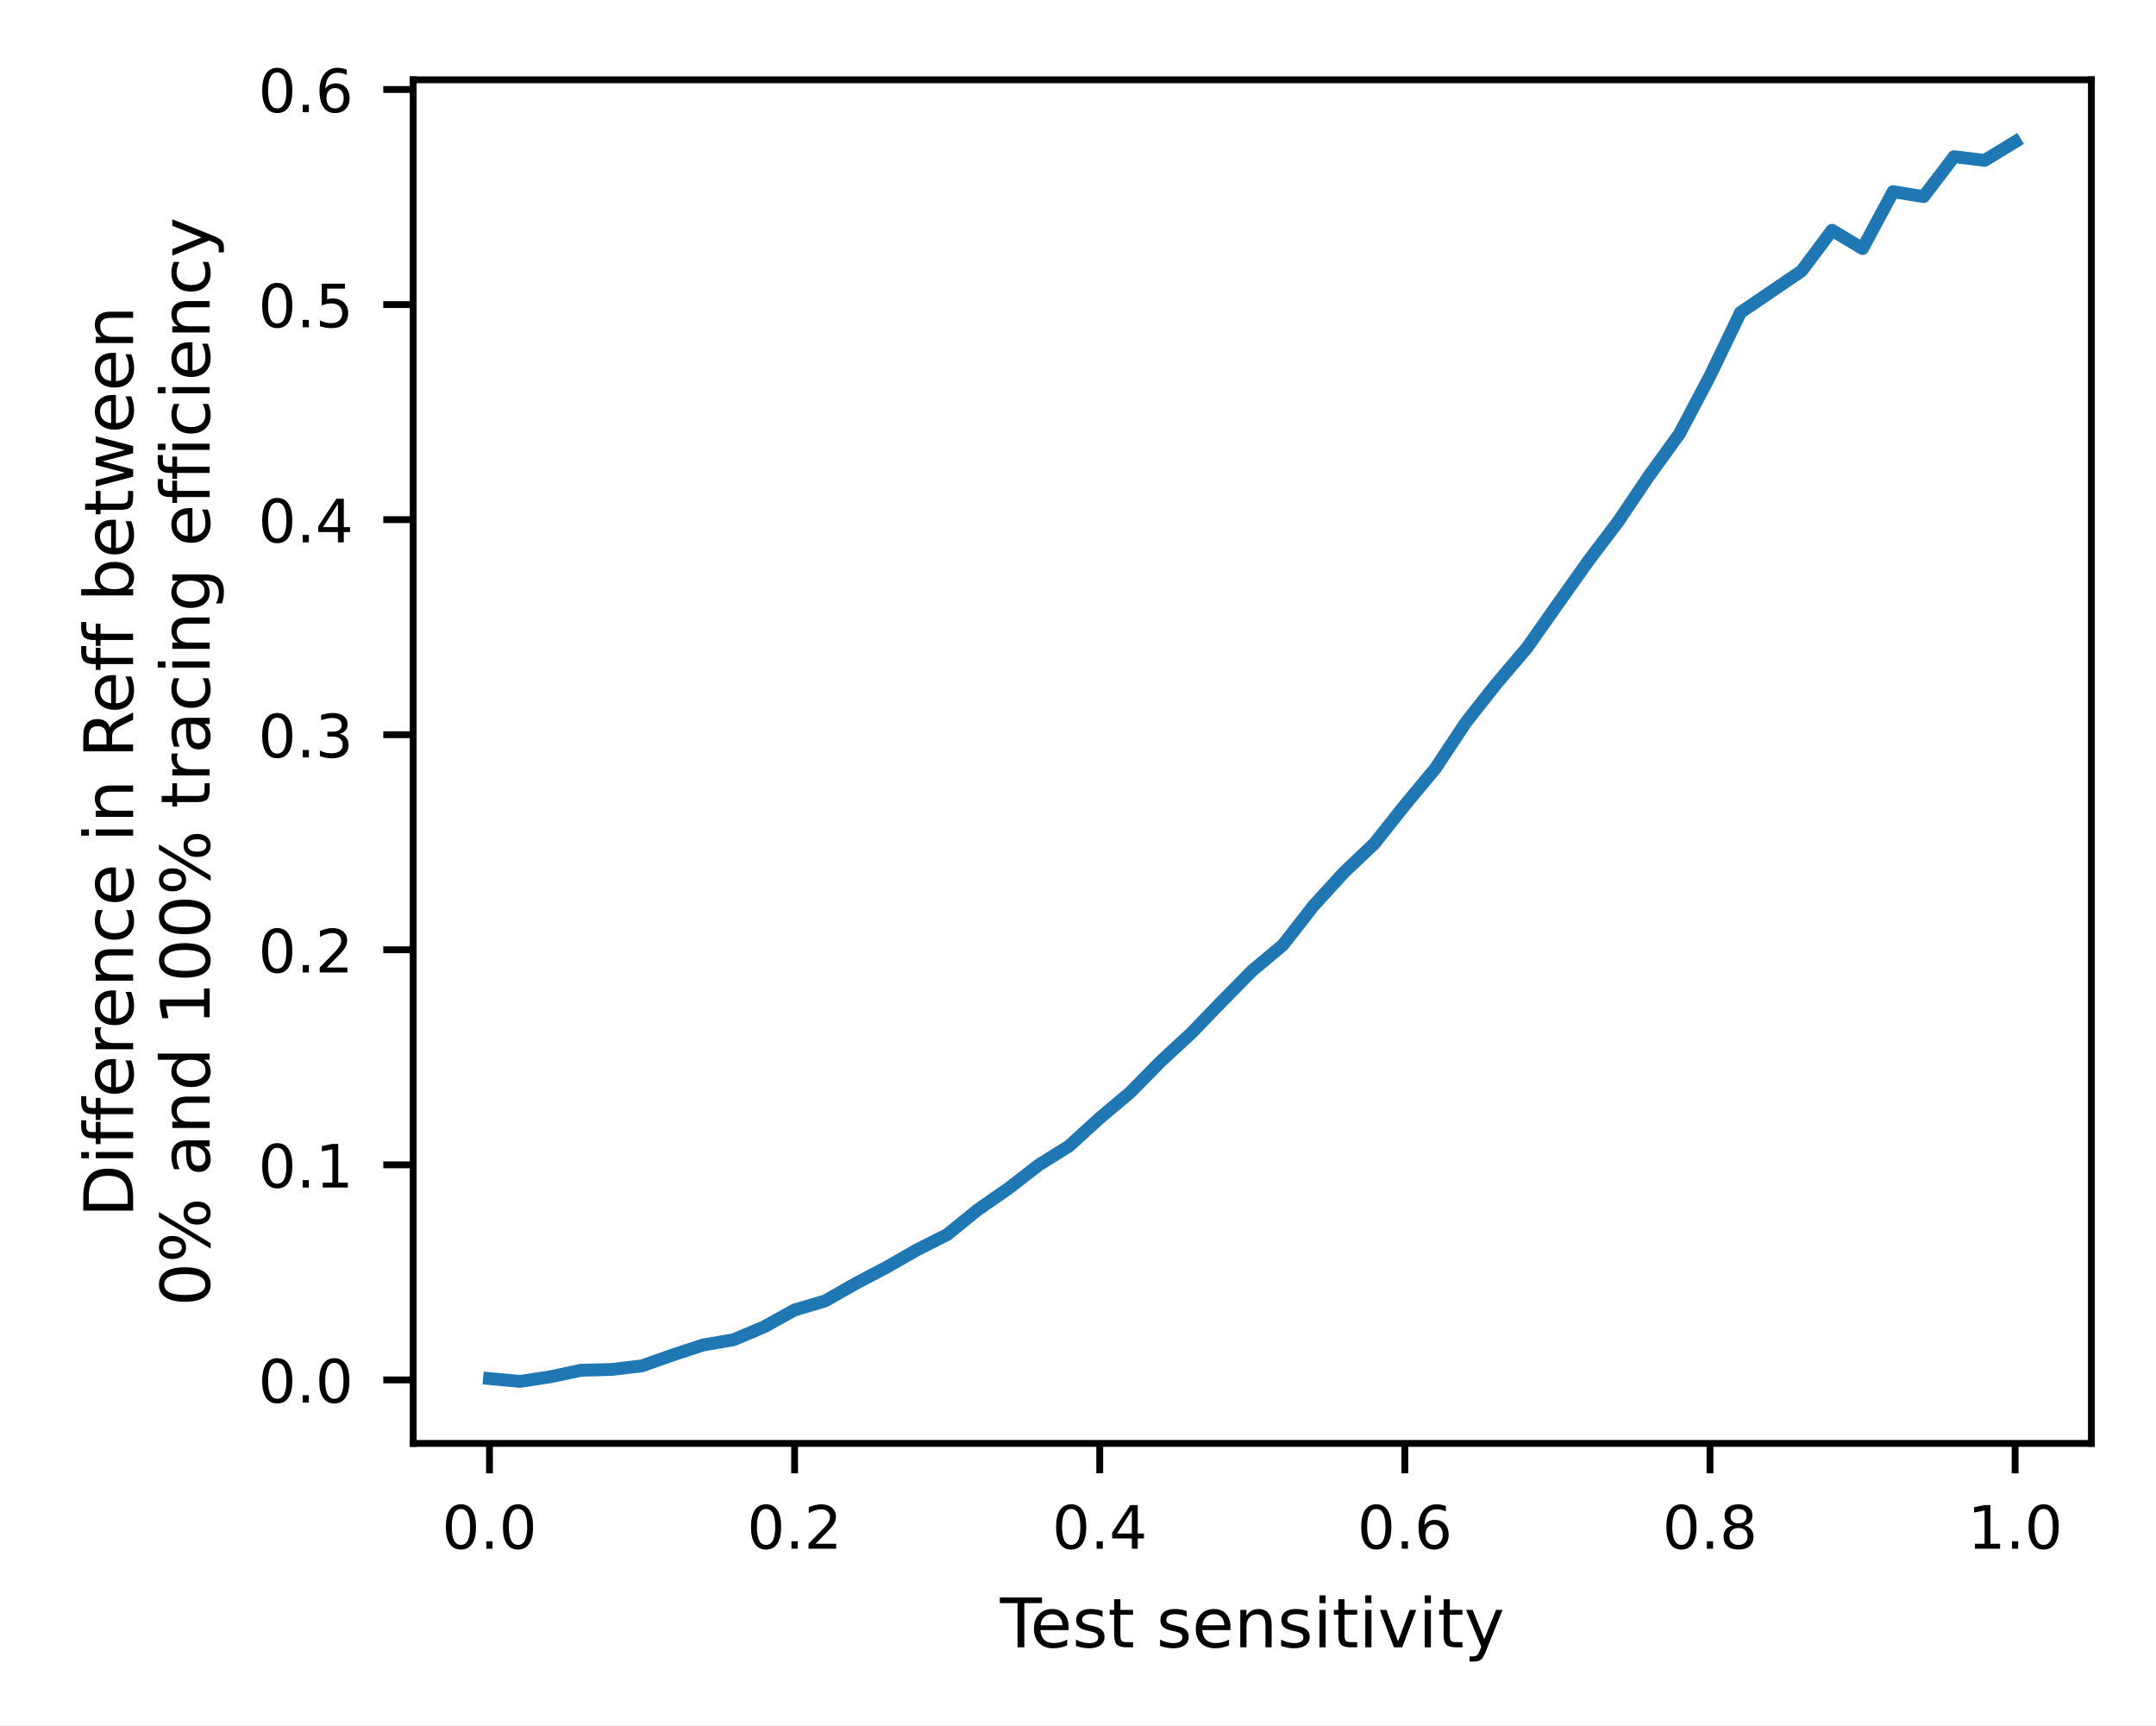
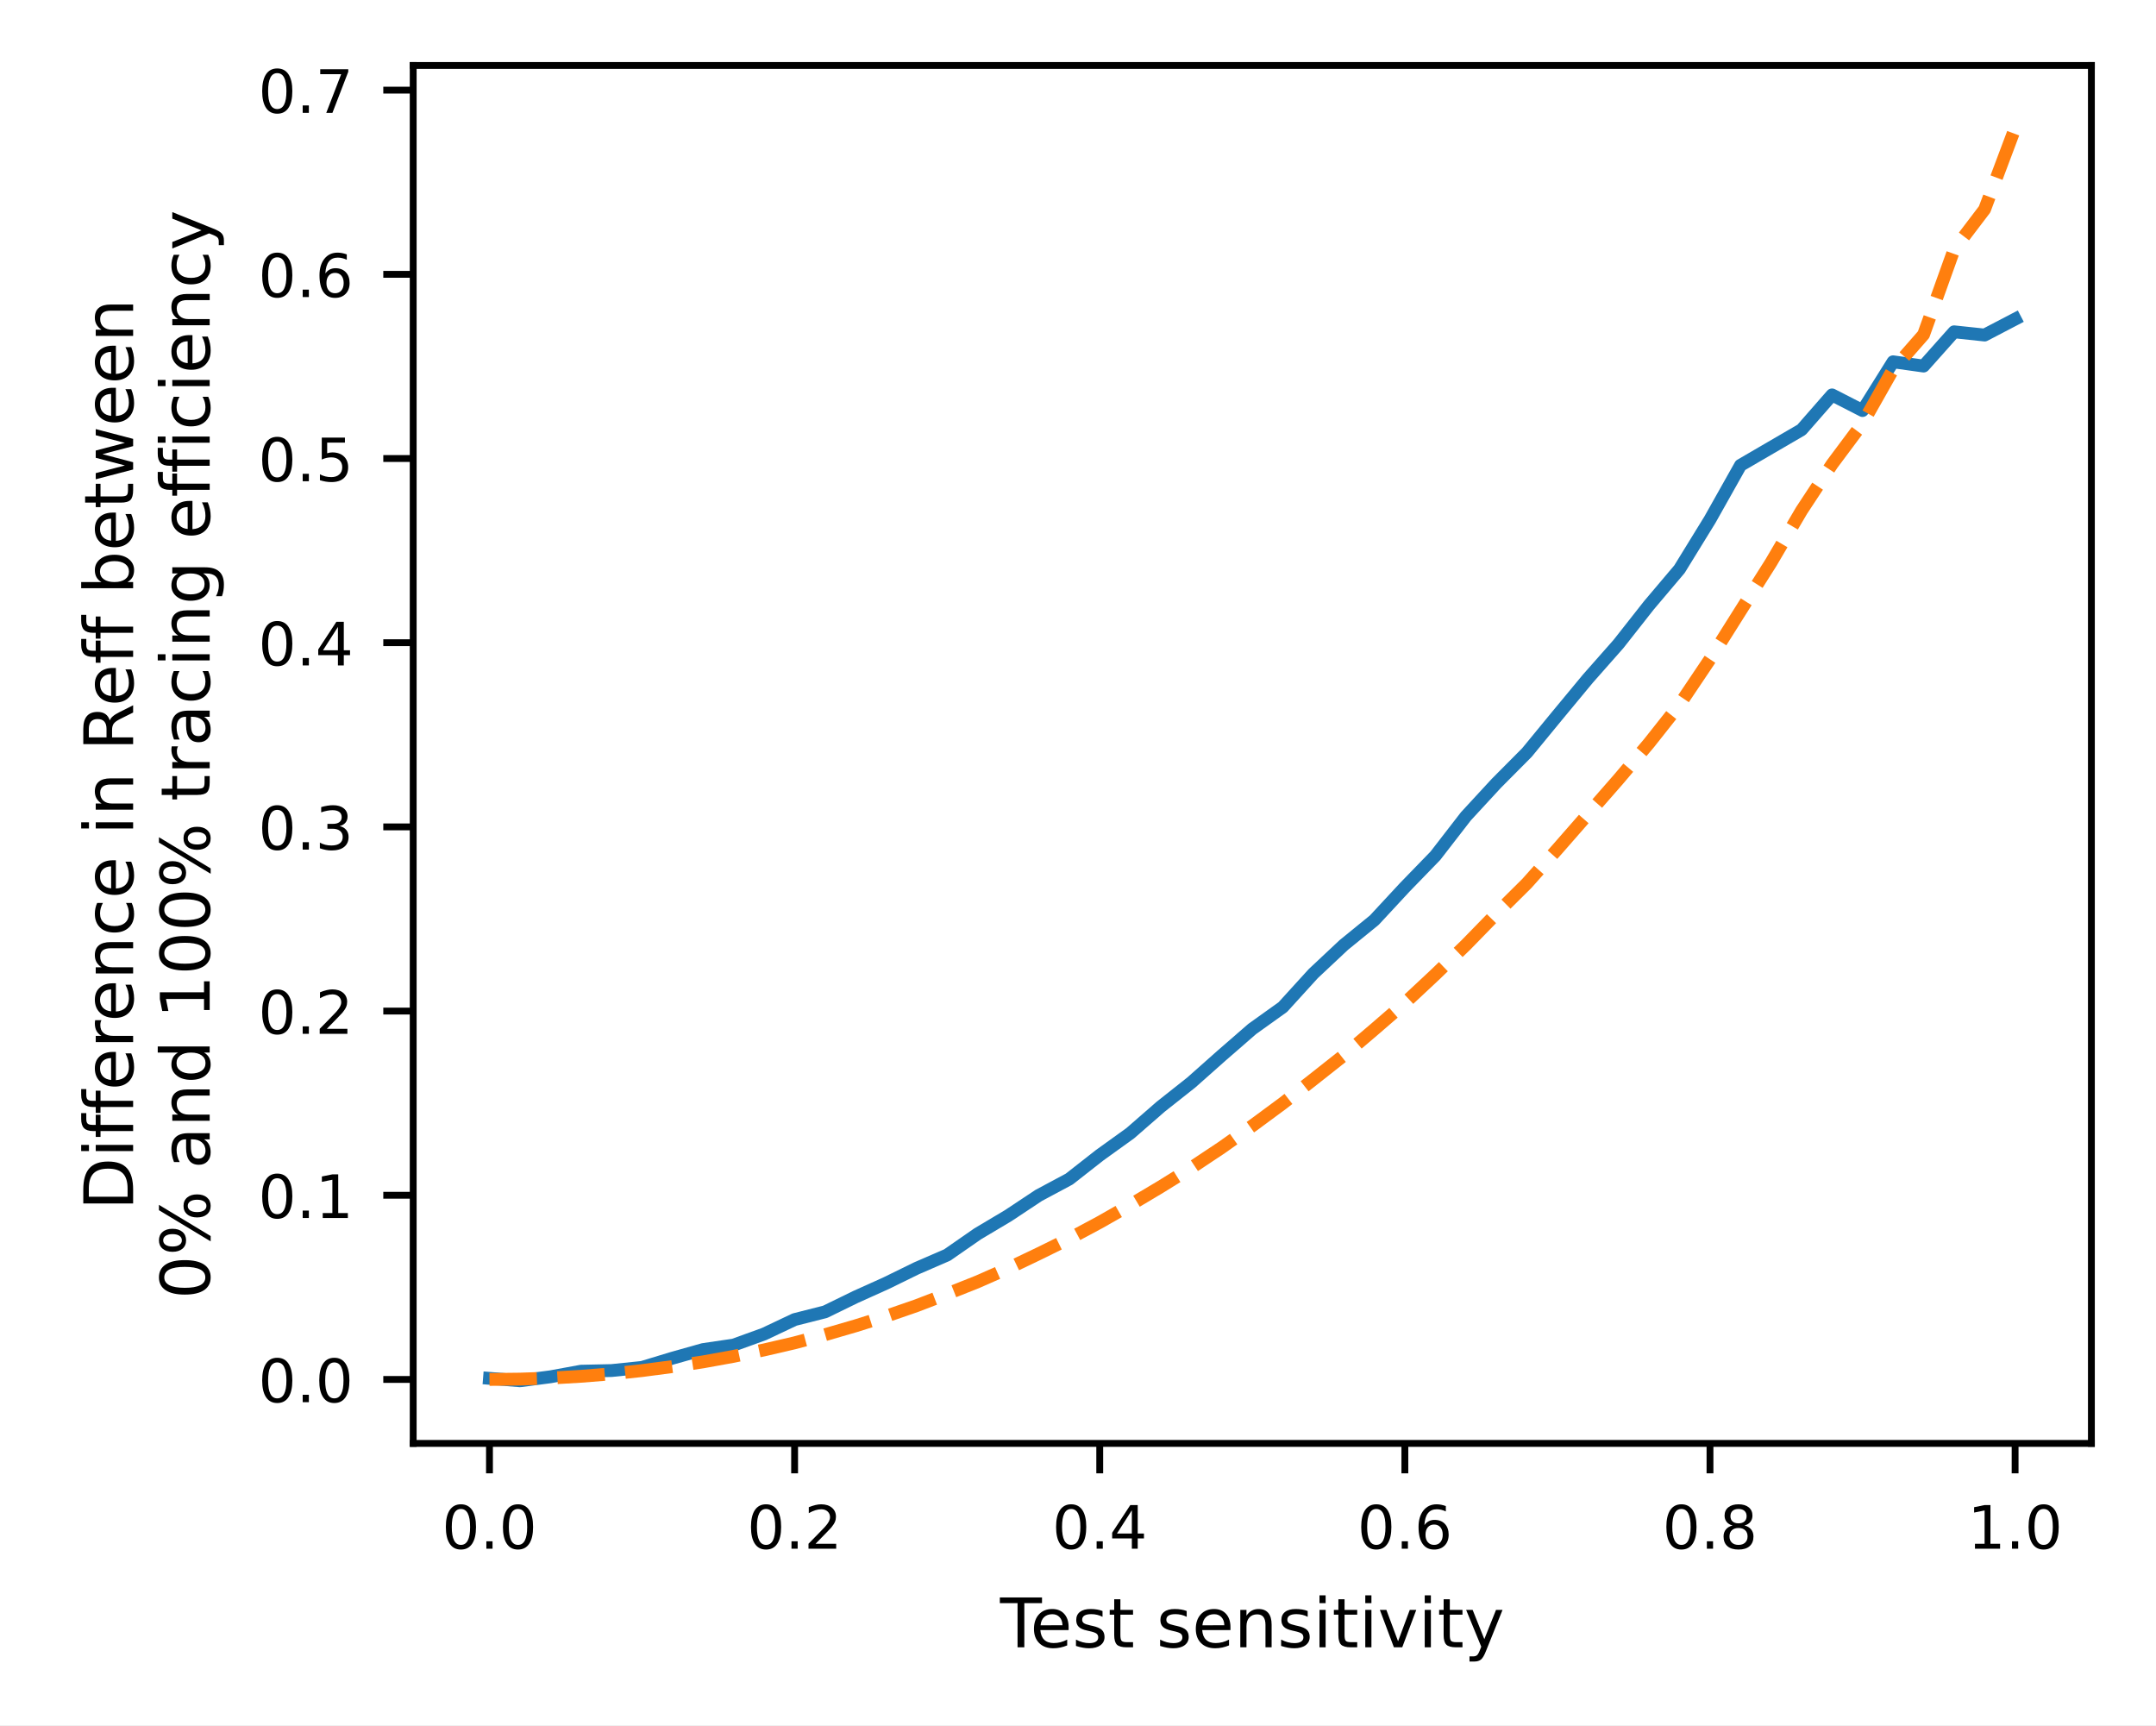
<svg xmlns="http://www.w3.org/2000/svg" xmlns:xlink="http://www.w3.org/1999/xlink" width="252.283pt" height="201.827pt" viewBox="0 0 252.283 201.827" version="1.1">
  <defs>
    <style type="text/css">*{stroke-linejoin: round; stroke-linecap: butt}</style>
  </defs>
  <g id="figure_1">
    <g id="patch_1">
      <path d="M 0 201.827  L 252.283 201.827  L 252.283 0  L 0 0  z " style="fill: #ffffff" />
    </g>
    <g id="axes_1">
      <g id="patch_2">
-         <path d="M 48.35 168.867  L 244.723 168.867  L 244.723 9.337  L 48.35 9.337  z " style="fill: #ffffff" />
+         <path d="M 48.35 168.867  L 244.723 168.867  L 244.723 7.66  L 48.35 7.66  z " style="fill: #ffffff" />
      </g>
      <g id="matplotlib.axis_1">
        <g id="xtick_1">
          <g id="line2d_1">
            <defs>
-               <path id="m795a912b8e" d="M 0 0  L 0 3.5  " style="stroke: #000000; stroke-width: 0.8" />
-             </defs>
-             <g>
-               <use xlink:href="#m795a912b8e" x="57.276" y="168.867" style="stroke: #000000; stroke-width: 0.8" />
+               <path id="ma0208f50a1" d="M 0 0  L 0 3.5  " style="stroke: #000000; stroke-width: 0.8" />
+             </defs>
+             <g>
+               <use xlink:href="#ma0208f50a1" x="57.276" y="168.867" style="stroke: #000000; stroke-width: 0.8" />
            </g>
          </g>
          <g id="text_1">
            <g transform="translate(51.70997 181.1857) scale(0.07 -0.07)">
              <defs>
                <path id="DejaVuSans-30" d="M 2034 4250  Q 1547 4250 1301 3770  Q 1056 3291 1056 2328  Q 1056 1369 1301 889  Q 1547 409 2034 409  Q 2525 409 2770 889  Q 3016 1369 3016 2328  Q 3016 3291 2770 3770  Q 2525 4250 2034 4250  z M 2034 4750  Q 2819 4750 3233 4129  Q 3647 3509 3647 2328  Q 3647 1150 3233 529  Q 2819 -91 2034 -91  Q 1250 -91 836 529  Q 422 1150 422 2328  Q 422 3509 836 4129  Q 1250 4750 2034 4750  z " transform="scale(0.015625)" />
                <path id="DejaVuSans-2e" d="M 684 794  L 1344 794  L 1344 0  L 684 0  L 684 794  z " transform="scale(0.015625)" />
              </defs>
              <use xlink:href="#DejaVuSans-30" />
              <use xlink:href="#DejaVuSans-2e" transform="translate(63.62305 0)" />
              <use xlink:href="#DejaVuSans-30" transform="translate(95.41016 0)" />
            </g>
          </g>
        </g>
        <g id="xtick_2">
          <g id="line2d_2">
            <g>
-               <use xlink:href="#m795a912b8e" x="92.98" y="168.867" style="stroke: #000000; stroke-width: 0.8" />
+               <use xlink:href="#ma0208f50a1" x="92.98" y="168.867" style="stroke: #000000; stroke-width: 0.8" />
            </g>
          </g>
          <g id="text_2">
            <g transform="translate(87.41424 181.1857) scale(0.07 -0.07)">
              <defs>
                <path id="DejaVuSans-32" d="M 1228 531  L 3431 531  L 3431 0  L 469 0  L 469 531  Q 828 903 1448 1529  Q 2069 2156 2228 2338  Q 2531 2678 2651 2914  Q 2772 3150 2772 3378  Q 2772 3750 2511 3984  Q 2250 4219 1831 4219  Q 1534 4219 1204 4116  Q 875 4013 500 3803  L 500 4441  Q 881 4594 1212 4672  Q 1544 4750 1819 4750  Q 2544 4750 2975 4387  Q 3406 4025 3406 3419  Q 3406 3131 3298 2873  Q 3191 2616 2906 2266  Q 2828 2175 2409 1742  Q 1991 1309 1228 531  z " transform="scale(0.015625)" />
              </defs>
              <use xlink:href="#DejaVuSans-30" />
              <use xlink:href="#DejaVuSans-2e" transform="translate(63.62305 0)" />
              <use xlink:href="#DejaVuSans-32" transform="translate(95.41016 0)" />
            </g>
          </g>
        </g>
        <g id="xtick_3">
          <g id="line2d_3">
            <g>
-               <use xlink:href="#m795a912b8e" x="128.685" y="168.867" style="stroke: #000000; stroke-width: 0.8" />
+               <use xlink:href="#ma0208f50a1" x="128.685" y="168.867" style="stroke: #000000; stroke-width: 0.8" />
            </g>
          </g>
          <g id="text_3">
            <g transform="translate(123.1185 181.1857) scale(0.07 -0.07)">
              <defs>
                <path id="DejaVuSans-34" d="M 2419 4116  L 825 1625  L 2419 1625  L 2419 4116  z M 2253 4666  L 3047 4666  L 3047 1625  L 3713 1625  L 3713 1100  L 3047 1100  L 3047 0  L 2419 0  L 2419 1100  L 313 1100  L 313 1709  L 2253 4666  z " transform="scale(0.015625)" />
              </defs>
              <use xlink:href="#DejaVuSans-30" />
              <use xlink:href="#DejaVuSans-2e" transform="translate(63.62305 0)" />
              <use xlink:href="#DejaVuSans-34" transform="translate(95.41016 0)" />
            </g>
          </g>
        </g>
        <g id="xtick_4">
          <g id="line2d_4">
            <g>
-               <use xlink:href="#m795a912b8e" x="164.389" y="168.867" style="stroke: #000000; stroke-width: 0.8" />
+               <use xlink:href="#ma0208f50a1" x="164.389" y="168.867" style="stroke: #000000; stroke-width: 0.8" />
            </g>
          </g>
          <g id="text_4">
            <g transform="translate(158.8228 181.1857) scale(0.07 -0.07)">
              <defs>
                <path id="DejaVuSans-36" d="M 2113 2584  Q 1688 2584 1439 2293  Q 1191 2003 1191 1497  Q 1191 994 1439 701  Q 1688 409 2113 409  Q 2538 409 2786 701  Q 3034 994 3034 1497  Q 3034 2003 2786 2293  Q 2538 2584 2113 2584  z M 3366 4563  L 3366 3988  Q 3128 4100 2886 4159  Q 2644 4219 2406 4219  Q 1781 4219 1451 3797  Q 1122 3375 1075 2522  Q 1259 2794 1537 2939  Q 1816 3084 2150 3084  Q 2853 3084 3261 2657  Q 3669 2231 3669 1497  Q 3669 778 3244 343  Q 2819 -91 2113 -91  Q 1303 -91 875 529  Q 447 1150 447 2328  Q 447 3434 972 4092  Q 1497 4750 2381 4750  Q 2619 4750 2861 4703  Q 3103 4656 3366 4563  z " transform="scale(0.015625)" />
              </defs>
              <use xlink:href="#DejaVuSans-30" />
              <use xlink:href="#DejaVuSans-2e" transform="translate(63.62305 0)" />
              <use xlink:href="#DejaVuSans-36" transform="translate(95.41016 0)" />
            </g>
          </g>
        </g>
        <g id="xtick_5">
          <g id="line2d_5">
            <g>
-               <use xlink:href="#m795a912b8e" x="200.093" y="168.867" style="stroke: #000000; stroke-width: 0.8" />
+               <use xlink:href="#ma0208f50a1" x="200.093" y="168.867" style="stroke: #000000; stroke-width: 0.8" />
            </g>
          </g>
          <g id="text_5">
            <g transform="translate(194.527 181.1857) scale(0.07 -0.07)">
              <defs>
                <path id="DejaVuSans-38" d="M 2034 2216  Q 1584 2216 1326 1975  Q 1069 1734 1069 1313  Q 1069 891 1326 650  Q 1584 409 2034 409  Q 2484 409 2743 651  Q 3003 894 3003 1313  Q 3003 1734 2745 1975  Q 2488 2216 2034 2216  z M 1403 2484  Q 997 2584 770 2862  Q 544 3141 544 3541  Q 544 4100 942 4425  Q 1341 4750 2034 4750  Q 2731 4750 3128 4425  Q 3525 4100 3525 3541  Q 3525 3141 3298 2862  Q 3072 2584 2669 2484  Q 3125 2378 3379 2068  Q 3634 1759 3634 1313  Q 3634 634 3220 271  Q 2806 -91 2034 -91  Q 1263 -91 848 271  Q 434 634 434 1313  Q 434 1759 690 2068  Q 947 2378 1403 2484  z M 1172 3481  Q 1172 3119 1398 2916  Q 1625 2713 2034 2713  Q 2441 2713 2670 2916  Q 2900 3119 2900 3481  Q 2900 3844 2670 4047  Q 2441 4250 2034 4250  Q 1625 4250 1398 4047  Q 1172 3844 1172 3481  z " transform="scale(0.015625)" />
              </defs>
              <use xlink:href="#DejaVuSans-30" />
              <use xlink:href="#DejaVuSans-2e" transform="translate(63.62305 0)" />
              <use xlink:href="#DejaVuSans-38" transform="translate(95.41016 0)" />
            </g>
          </g>
        </g>
        <g id="xtick_6">
          <g id="line2d_6">
            <g>
-               <use xlink:href="#m795a912b8e" x="235.797" y="168.867" style="stroke: #000000; stroke-width: 0.8" />
+               <use xlink:href="#ma0208f50a1" x="235.797" y="168.867" style="stroke: #000000; stroke-width: 0.8" />
            </g>
          </g>
          <g id="text_6">
            <g transform="translate(230.2313 181.1857) scale(0.07 -0.07)">
              <defs>
                <path id="DejaVuSans-31" d="M 794 531  L 1825 531  L 1825 4091  L 703 3866  L 703 4441  L 1819 4666  L 2450 4666  L 2450 531  L 3481 531  L 3481 0  L 794 0  L 794 531  z " transform="scale(0.015625)" />
              </defs>
              <use xlink:href="#DejaVuSans-31" />
              <use xlink:href="#DejaVuSans-2e" transform="translate(63.62305 0)" />
              <use xlink:href="#DejaVuSans-30" transform="translate(95.41016 0)" />
            </g>
          </g>
        </g>
        <g id="text_7">
          <g transform="translate(117.0205 192.7202) scale(0.08 -0.08)">
            <defs>
              <path id="DejaVuSans-54" d="M -19 4666  L 3928 4666  L 3928 4134  L 2272 4134  L 2272 0  L 1638 0  L 1638 4134  L -19 4134  L -19 4666  z " transform="scale(0.015625)" />
              <path id="DejaVuSans-65" d="M 3597 1894  L 3597 1613  L 953 1613  Q 991 1019 1311 708  Q 1631 397 2203 397  Q 2534 397 2845 478  Q 3156 559 3463 722  L 3463 178  Q 3153 47 2828 -22  Q 2503 -91 2169 -91  Q 1331 -91 842 396  Q 353 884 353 1716  Q 353 2575 817 3079  Q 1281 3584 2069 3584  Q 2775 3584 3186 3129  Q 3597 2675 3597 1894  z M 3022 2063  Q 3016 2534 2758 2815  Q 2500 3097 2075 3097  Q 1594 3097 1305 2825  Q 1016 2553 972 2059  L 3022 2063  z " transform="scale(0.015625)" />
              <path id="DejaVuSans-73" d="M 2834 3397  L 2834 2853  Q 2591 2978 2328 3040  Q 2066 3103 1784 3103  Q 1356 3103 1142 2972  Q 928 2841 928 2578  Q 928 2378 1081 2264  Q 1234 2150 1697 2047  L 1894 2003  Q 2506 1872 2764 1633  Q 3022 1394 3022 966  Q 3022 478 2636 193  Q 2250 -91 1575 -91  Q 1294 -91 989 -36  Q 684 19 347 128  L 347 722  Q 666 556 975 473  Q 1284 391 1588 391  Q 1994 391 2212 530  Q 2431 669 2431 922  Q 2431 1156 2273 1281  Q 2116 1406 1581 1522  L 1381 1569  Q 847 1681 609 1914  Q 372 2147 372 2553  Q 372 3047 722 3315  Q 1072 3584 1716 3584  Q 2034 3584 2315 3537  Q 2597 3491 2834 3397  z " transform="scale(0.015625)" />
              <path id="DejaVuSans-74" d="M 1172 4494  L 1172 3500  L 2356 3500  L 2356 3053  L 1172 3053  L 1172 1153  Q 1172 725 1289 603  Q 1406 481 1766 481  L 2356 481  L 2356 0  L 1766 0  Q 1100 0 847 248  Q 594 497 594 1153  L 594 3053  L 172 3053  L 172 3500  L 594 3500  L 594 4494  L 1172 4494  z " transform="scale(0.015625)" />
              <path id="DejaVuSans-20" transform="scale(0.015625)" />
              <path id="DejaVuSans-6e" d="M 3513 2113  L 3513 0  L 2938 0  L 2938 2094  Q 2938 2591 2744 2837  Q 2550 3084 2163 3084  Q 1697 3084 1428 2787  Q 1159 2491 1159 1978  L 1159 0  L 581 0  L 581 3500  L 1159 3500  L 1159 2956  Q 1366 3272 1645 3428  Q 1925 3584 2291 3584  Q 2894 3584 3203 3211  Q 3513 2838 3513 2113  z " transform="scale(0.015625)" />
              <path id="DejaVuSans-69" d="M 603 3500  L 1178 3500  L 1178 0  L 603 0  L 603 3500  z M 603 4863  L 1178 4863  L 1178 4134  L 603 4134  L 603 4863  z " transform="scale(0.015625)" />
              <path id="DejaVuSans-76" d="M 191 3500  L 800 3500  L 1894 563  L 2988 3500  L 3597 3500  L 2284 0  L 1503 0  L 191 3500  z " transform="scale(0.015625)" />
              <path id="DejaVuSans-79" d="M 2059 -325  Q 1816 -950 1584 -1140  Q 1353 -1331 966 -1331  L 506 -1331  L 506 -850  L 844 -850  Q 1081 -850 1212 -737  Q 1344 -625 1503 -206  L 1606 56  L 191 3500  L 800 3500  L 1894 763  L 2988 3500  L 3597 3500  L 2059 -325  z " transform="scale(0.015625)" />
            </defs>
            <use xlink:href="#DejaVuSans-54" />
            <use xlink:href="#DejaVuSans-65" transform="translate(44.08398 0)" />
            <use xlink:href="#DejaVuSans-73" transform="translate(105.6074 0)" />
            <use xlink:href="#DejaVuSans-74" transform="translate(157.707 0)" />
            <use xlink:href="#DejaVuSans-20" transform="translate(196.916 0)" />
            <use xlink:href="#DejaVuSans-73" transform="translate(228.7031 0)" />
            <use xlink:href="#DejaVuSans-65" transform="translate(280.8027 0)" />
            <use xlink:href="#DejaVuSans-6e" transform="translate(342.3262 0)" />
            <use xlink:href="#DejaVuSans-73" transform="translate(405.7051 0)" />
            <use xlink:href="#DejaVuSans-69" transform="translate(457.8047 0)" />
            <use xlink:href="#DejaVuSans-74" transform="translate(485.5879 0)" />
            <use xlink:href="#DejaVuSans-69" transform="translate(524.7969 0)" />
            <use xlink:href="#DejaVuSans-76" transform="translate(552.5801 0)" />
            <use xlink:href="#DejaVuSans-69" transform="translate(611.7598 0)" />
            <use xlink:href="#DejaVuSans-74" transform="translate(639.543 0)" />
            <use xlink:href="#DejaVuSans-79" transform="translate(678.752 0)" />
          </g>
        </g>
      </g>
      <g id="matplotlib.axis_2">
        <g id="ytick_1">
          <g id="line2d_7">
            <defs>
-               <path id="m6b6c4e0a63" d="M 0 0  L -3.5 0  " style="stroke: #000000; stroke-width: 0.8" />
-             </defs>
-             <g>
-               <use xlink:href="#m6b6c4e0a63" x="48.35" y="161.435" style="stroke: #000000; stroke-width: 0.8" />
+               <path id="m53bd433935" d="M 0 0  L -3.5 0  " style="stroke: #000000; stroke-width: 0.8" />
+             </defs>
+             <g>
+               <use xlink:href="#m53bd433935" x="48.35" y="161.384" style="stroke: #000000; stroke-width: 0.8" />
            </g>
          </g>
          <g id="text_8">
-             <g transform="translate(30.21781 164.0942) scale(0.07 -0.07)">
+             <g transform="translate(30.21781 164.0439) scale(0.07 -0.07)">
              <use xlink:href="#DejaVuSans-30" />
              <use xlink:href="#DejaVuSans-2e" transform="translate(63.62305 0)" />
              <use xlink:href="#DejaVuSans-30" transform="translate(95.41016 0)" />
            </g>
          </g>
        </g>
        <g id="ytick_2">
          <g id="line2d_8">
            <g>
-               <use xlink:href="#m6b6c4e0a63" x="48.35" y="136.274" style="stroke: #000000; stroke-width: 0.8" />
+               <use xlink:href="#m53bd433935" x="48.35" y="139.836" style="stroke: #000000; stroke-width: 0.8" />
            </g>
          </g>
          <g id="text_9">
-             <g transform="translate(30.21781 138.9333) scale(0.07 -0.07)">
+             <g transform="translate(30.21781 142.4952) scale(0.07 -0.07)">
              <use xlink:href="#DejaVuSans-30" />
              <use xlink:href="#DejaVuSans-2e" transform="translate(63.62305 0)" />
              <use xlink:href="#DejaVuSans-31" transform="translate(95.41016 0)" />
            </g>
          </g>
        </g>
        <g id="ytick_3">
          <g id="line2d_9">
            <g>
-               <use xlink:href="#m6b6c4e0a63" x="48.35" y="111.113" style="stroke: #000000; stroke-width: 0.8" />
+               <use xlink:href="#m53bd433935" x="48.35" y="118.287" style="stroke: #000000; stroke-width: 0.8" />
            </g>
          </g>
          <g id="text_10">
-             <g transform="translate(30.21781 113.7724) scale(0.07 -0.07)">
+             <g transform="translate(30.21781 120.9465) scale(0.07 -0.07)">
              <use xlink:href="#DejaVuSans-30" />
              <use xlink:href="#DejaVuSans-2e" transform="translate(63.62305 0)" />
              <use xlink:href="#DejaVuSans-32" transform="translate(95.41016 0)" />
            </g>
          </g>
        </g>
        <g id="ytick_4">
          <g id="line2d_10">
            <g>
-               <use xlink:href="#m6b6c4e0a63" x="48.35" y="85.952" style="stroke: #000000; stroke-width: 0.8" />
+               <use xlink:href="#m53bd433935" x="48.35" y="96.738" style="stroke: #000000; stroke-width: 0.8" />
            </g>
          </g>
          <g id="text_11">
-             <g transform="translate(30.21781 88.61144) scale(0.07 -0.07)">
+             <g transform="translate(30.21781 99.39788) scale(0.07 -0.07)">
              <defs>
                <path id="DejaVuSans-33" d="M 2597 2516  Q 3050 2419 3304 2112  Q 3559 1806 3559 1356  Q 3559 666 3084 287  Q 2609 -91 1734 -91  Q 1441 -91 1130 -33  Q 819 25 488 141  L 488 750  Q 750 597 1062 519  Q 1375 441 1716 441  Q 2309 441 2620 675  Q 2931 909 2931 1356  Q 2931 1769 2642 2001  Q 2353 2234 1838 2234  L 1294 2234  L 1294 2753  L 1863 2753  Q 2328 2753 2575 2939  Q 2822 3125 2822 3475  Q 2822 3834 2567 4026  Q 2313 4219 1838 4219  Q 1578 4219 1281 4162  Q 984 4106 628 3988  L 628 4550  Q 988 4650 1302 4700  Q 1616 4750 1894 4750  Q 2613 4750 3031 4423  Q 3450 4097 3450 3541  Q 3450 3153 3228 2886  Q 3006 2619 2597 2516  z " transform="scale(0.015625)" />
              </defs>
              <use xlink:href="#DejaVuSans-30" />
              <use xlink:href="#DejaVuSans-2e" transform="translate(63.62305 0)" />
              <use xlink:href="#DejaVuSans-33" transform="translate(95.41016 0)" />
            </g>
          </g>
        </g>
        <g id="ytick_5">
          <g id="line2d_11">
            <g>
-               <use xlink:href="#m6b6c4e0a63" x="48.35" y="60.791" style="stroke: #000000; stroke-width: 0.8" />
+               <use xlink:href="#m53bd433935" x="48.35" y="75.19" style="stroke: #000000; stroke-width: 0.8" />
            </g>
          </g>
          <g id="text_12">
-             <g transform="translate(30.21781 63.45053) scale(0.07 -0.07)">
+             <g transform="translate(30.21781 77.84921) scale(0.07 -0.07)">
              <use xlink:href="#DejaVuSans-30" />
              <use xlink:href="#DejaVuSans-2e" transform="translate(63.62305 0)" />
              <use xlink:href="#DejaVuSans-34" transform="translate(95.41016 0)" />
            </g>
          </g>
        </g>
        <g id="ytick_6">
          <g id="line2d_12">
            <g>
-               <use xlink:href="#m6b6c4e0a63" x="48.35" y="35.63" style="stroke: #000000; stroke-width: 0.8" />
+               <use xlink:href="#m53bd433935" x="48.35" y="53.641" style="stroke: #000000; stroke-width: 0.8" />
            </g>
          </g>
          <g id="text_13">
-             <g transform="translate(30.21781 38.28963) scale(0.07 -0.07)">
+             <g transform="translate(30.21781 56.30054) scale(0.07 -0.07)">
              <defs>
                <path id="DejaVuSans-35" d="M 691 4666  L 3169 4666  L 3169 4134  L 1269 4134  L 1269 2991  Q 1406 3038 1543 3061  Q 1681 3084 1819 3084  Q 2600 3084 3056 2656  Q 3513 2228 3513 1497  Q 3513 744 3044 326  Q 2575 -91 1722 -91  Q 1428 -91 1123 -41  Q 819 9 494 109  L 494 744  Q 775 591 1075 516  Q 1375 441 1709 441  Q 2250 441 2565 725  Q 2881 1009 2881 1497  Q 2881 1984 2565 2268  Q 2250 2553 1709 2553  Q 1456 2553 1204 2497  Q 953 2441 691 2322  L 691 4666  z " transform="scale(0.015625)" />
              </defs>
              <use xlink:href="#DejaVuSans-30" />
              <use xlink:href="#DejaVuSans-2e" transform="translate(63.62305 0)" />
              <use xlink:href="#DejaVuSans-35" transform="translate(95.41016 0)" />
            </g>
          </g>
        </g>
        <g id="ytick_7">
          <g id="line2d_13">
            <g>
-               <use xlink:href="#m6b6c4e0a63" x="48.35" y="10.469" style="stroke: #000000; stroke-width: 0.8" />
+               <use xlink:href="#m53bd433935" x="48.35" y="32.092" style="stroke: #000000; stroke-width: 0.8" />
            </g>
          </g>
          <g id="text_14">
-             <g transform="translate(30.21781 13.12872) scale(0.07 -0.07)">
+             <g transform="translate(30.21781 34.75187) scale(0.07 -0.07)">
              <use xlink:href="#DejaVuSans-30" />
              <use xlink:href="#DejaVuSans-2e" transform="translate(63.62305 0)" />
              <use xlink:href="#DejaVuSans-36" transform="translate(95.41016 0)" />
            </g>
          </g>
        </g>
-         <g id="text_15">
-           <g transform="translate(15.57806 142.4163) rotate(-90) scale(0.08 -0.08)">
+         <g id="ytick_8">
+           <g id="line2d_14">
+             <g>
+               <use xlink:href="#m53bd433935" x="48.35" y="10.544" style="stroke: #000000; stroke-width: 0.8" />
+             </g>
+           </g>
+           <g id="text_15">
+             <g transform="translate(30.21781 13.2032) scale(0.07 -0.07)">
+               <defs>
+                 <path id="DejaVuSans-37" d="M 525 4666  L 3525 4666  L 3525 4397  L 1831 0  L 1172 0  L 2766 4134  L 525 4134  L 525 4666  z " transform="scale(0.015625)" />
+               </defs>
+               <use xlink:href="#DejaVuSans-30" />
+               <use xlink:href="#DejaVuSans-2e" transform="translate(63.62305 0)" />
+               <use xlink:href="#DejaVuSans-37" transform="translate(95.41016 0)" />
+             </g>
+           </g>
+         </g>
+         <g id="text_16">
+           <g transform="translate(15.57806 141.5778) rotate(-90) scale(0.08 -0.08)">
            <defs>
              <path id="DejaVuSans-44" d="M 1259 4147  L 1259 519  L 2022 519  Q 2988 519 3436 956  Q 3884 1394 3884 2338  Q 3884 3275 3436 3711  Q 2988 4147 2022 4147  L 1259 4147  z M 628 4666  L 1925 4666  Q 3281 4666 3915 4102  Q 4550 3538 4550 2338  Q 4550 1131 3912 565  Q 3275 0 1925 0  L 628 0  L 628 4666  z " transform="scale(0.015625)" />
              <path id="DejaVuSans-66" d="M 2375 4863  L 2375 4384  L 1825 4384  Q 1516 4384 1395 4259  Q 1275 4134 1275 3809  L 1275 3500  L 2222 3500  L 2222 3053  L 1275 3053  L 1275 0  L 697 0  L 697 3053  L 147 3053  L 147 3500  L 697 3500  L 697 3744  Q 697 4328 969 4595  Q 1241 4863 1831 4863  L 2375 4863  z " transform="scale(0.015625)" />
              <path id="DejaVuSans-72" d="M 2631 2963  Q 2534 3019 2420 3045  Q 2306 3072 2169 3072  Q 1681 3072 1420 2755  Q 1159 2438 1159 1844  L 1159 0  L 581 0  L 581 3500  L 1159 3500  L 1159 2956  Q 1341 3275 1631 3429  Q 1922 3584 2338 3584  Q 2397 3584 2469 3576  Q 2541 3569 2628 3553  L 2631 2963  z " transform="scale(0.015625)" />
              <path id="DejaVuSans-63" d="M 3122 3366  L 3122 2828  Q 2878 2963 2633 3030  Q 2388 3097 2138 3097  Q 1578 3097 1268 2742  Q 959 2388 959 1747  Q 959 1106 1268 751  Q 1578 397 2138 397  Q 2388 397 2633 464  Q 2878 531 3122 666  L 3122 134  Q 2881 22 2623 -34  Q 2366 -91 2075 -91  Q 1284 -91 818 406  Q 353 903 353 1747  Q 353 2603 823 3093  Q 1294 3584 2113 3584  Q 2378 3584 2631 3529  Q 2884 3475 3122 3366  z " transform="scale(0.015625)" />
              <path id="DejaVuSans-52" d="M 2841 2188  Q 3044 2119 3236 1894  Q 3428 1669 3622 1275  L 4263 0  L 3584 0  L 2988 1197  Q 2756 1666 2539 1819  Q 2322 1972 1947 1972  L 1259 1972  L 1259 0  L 628 0  L 628 4666  L 2053 4666  Q 2853 4666 3247 4331  Q 3641 3997 3641 3322  Q 3641 2881 3436 2590  Q 3231 2300 2841 2188  z M 1259 4147  L 1259 2491  L 2053 2491  Q 2509 2491 2742 2702  Q 2975 2913 2975 3322  Q 2975 3731 2742 3939  Q 2509 4147 2053 4147  L 1259 4147  z " transform="scale(0.015625)" />
              <path id="DejaVuSans-62" d="M 3116 1747  Q 3116 2381 2855 2742  Q 2594 3103 2138 3103  Q 1681 3103 1420 2742  Q 1159 2381 1159 1747  Q 1159 1113 1420 752  Q 1681 391 2138 391  Q 2594 391 2855 752  Q 3116 1113 3116 1747  z M 1159 2969  Q 1341 3281 1617 3432  Q 1894 3584 2278 3584  Q 2916 3584 3314 3078  Q 3713 2572 3713 1747  Q 3713 922 3314 415  Q 2916 -91 2278 -91  Q 1894 -91 1617 61  Q 1341 213 1159 525  L 1159 0  L 581 0  L 581 4863  L 1159 4863  L 1159 2969  z " transform="scale(0.015625)" />
              <path id="DejaVuSans-77" d="M 269 3500  L 844 3500  L 1563 769  L 2278 3500  L 2956 3500  L 3675 769  L 4391 3500  L 4966 3500  L 4050 0  L 3372 0  L 2619 2869  L 1863 0  L 1184 0  L 269 3500  z " transform="scale(0.015625)" />
            </defs>
            <use xlink:href="#DejaVuSans-44" />
            <use xlink:href="#DejaVuSans-69" transform="translate(77.00195 0)" />
            <use xlink:href="#DejaVuSans-66" transform="translate(104.7852 0)" />
            <use xlink:href="#DejaVuSans-66" transform="translate(139.9902 0)" />
            <use xlink:href="#DejaVuSans-65" transform="translate(175.1953 0)" />
            <use xlink:href="#DejaVuSans-72" transform="translate(236.7188 0)" />
            <use xlink:href="#DejaVuSans-65" transform="translate(275.582 0)" />
            <use xlink:href="#DejaVuSans-6e" transform="translate(337.1055 0)" />
            <use xlink:href="#DejaVuSans-63" transform="translate(400.4844 0)" />
            <use xlink:href="#DejaVuSans-65" transform="translate(455.4648 0)" />
            <use xlink:href="#DejaVuSans-20" transform="translate(516.9883 0)" />
            <use xlink:href="#DejaVuSans-69" transform="translate(548.7754 0)" />
            <use xlink:href="#DejaVuSans-6e" transform="translate(576.5586 0)" />
            <use xlink:href="#DejaVuSans-20" transform="translate(639.9375 0)" />
            <use xlink:href="#DejaVuSans-52" transform="translate(671.7246 0)" />
            <use xlink:href="#DejaVuSans-65" transform="translate(736.707 0)" />
            <use xlink:href="#DejaVuSans-66" transform="translate(798.2305 0)" />
            <use xlink:href="#DejaVuSans-66" transform="translate(833.4355 0)" />
            <use xlink:href="#DejaVuSans-20" transform="translate(868.6406 0)" />
            <use xlink:href="#DejaVuSans-62" transform="translate(900.4277 0)" />
            <use xlink:href="#DejaVuSans-65" transform="translate(963.9043 0)" />
            <use xlink:href="#DejaVuSans-74" transform="translate(1025.428 0)" />
            <use xlink:href="#DejaVuSans-77" transform="translate(1064.637 0)" />
            <use xlink:href="#DejaVuSans-65" transform="translate(1146.424 0)" />
            <use xlink:href="#DejaVuSans-65" transform="translate(1207.947 0)" />
            <use xlink:href="#DejaVuSans-6e" transform="translate(1269.471 0)" />
          </g>
-           <g transform="translate(24.53781 152.8219) rotate(-90) scale(0.08 -0.08)">
+           <g transform="translate(24.53781 151.9834) rotate(-90) scale(0.08 -0.08)">
            <defs>
              <path id="DejaVuSans-25" d="M 4653 2053  Q 4381 2053 4226 1822  Q 4072 1591 4072 1178  Q 4072 772 4226 539  Q 4381 306 4653 306  Q 4919 306 5073 539  Q 5228 772 5228 1178  Q 5228 1588 5073 1820  Q 4919 2053 4653 2053  z M 4653 2450  Q 5147 2450 5437 2106  Q 5728 1763 5728 1178  Q 5728 594 5436 251  Q 5144 -91 4653 -91  Q 4153 -91 3862 251  Q 3572 594 3572 1178  Q 3572 1766 3864 2108  Q 4156 2450 4653 2450  z M 1428 4353  Q 1159 4353 1004 4120  Q 850 3888 850 3481  Q 850 3069 1003 2837  Q 1156 2606 1428 2606  Q 1700 2606 1854 2837  Q 2009 3069 2009 3481  Q 2009 3884 1853 4118  Q 1697 4353 1428 4353  z M 4250 4750  L 4750 4750  L 1831 -91  L 1331 -91  L 4250 4750  z M 1428 4750  Q 1922 4750 2215 4408  Q 2509 4066 2509 3481  Q 2509 2891 2217 2550  Q 1925 2209 1428 2209  Q 931 2209 642 2551  Q 353 2894 353 3481  Q 353 4063 643 4406  Q 934 4750 1428 4750  z " transform="scale(0.015625)" />
              <path id="DejaVuSans-61" d="M 2194 1759  Q 1497 1759 1228 1600  Q 959 1441 959 1056  Q 959 750 1161 570  Q 1363 391 1709 391  Q 2188 391 2477 730  Q 2766 1069 2766 1631  L 2766 1759  L 2194 1759  z M 3341 1997  L 3341 0  L 2766 0  L 2766 531  Q 2569 213 2275 61  Q 1981 -91 1556 -91  Q 1019 -91 701 211  Q 384 513 384 1019  Q 384 1609 779 1909  Q 1175 2209 1959 2209  L 2766 2209  L 2766 2266  Q 2766 2663 2505 2880  Q 2244 3097 1772 3097  Q 1472 3097 1187 3025  Q 903 2953 641 2809  L 641 3341  Q 956 3463 1253 3523  Q 1550 3584 1831 3584  Q 2591 3584 2966 3190  Q 3341 2797 3341 1997  z " transform="scale(0.015625)" />
              <path id="DejaVuSans-64" d="M 2906 2969  L 2906 4863  L 3481 4863  L 3481 0  L 2906 0  L 2906 525  Q 2725 213 2448 61  Q 2172 -91 1784 -91  Q 1150 -91 751 415  Q 353 922 353 1747  Q 353 2572 751 3078  Q 1150 3584 1784 3584  Q 2172 3584 2448 3432  Q 2725 3281 2906 2969  z M 947 1747  Q 947 1113 1208 752  Q 1469 391 1925 391  Q 2381 391 2643 752  Q 2906 1113 2906 1747  Q 2906 2381 2643 2742  Q 2381 3103 1925 3103  Q 1469 3103 1208 2742  Q 947 2381 947 1747  z " transform="scale(0.015625)" />
              <path id="DejaVuSans-67" d="M 2906 1791  Q 2906 2416 2648 2759  Q 2391 3103 1925 3103  Q 1463 3103 1205 2759  Q 947 2416 947 1791  Q 947 1169 1205 825  Q 1463 481 1925 481  Q 2391 481 2648 825  Q 2906 1169 2906 1791  z M 3481 434  Q 3481 -459 3084 -895  Q 2688 -1331 1869 -1331  Q 1566 -1331 1297 -1286  Q 1028 -1241 775 -1147  L 775 -588  Q 1028 -725 1275 -790  Q 1522 -856 1778 -856  Q 2344 -856 2625 -561  Q 2906 -266 2906 331  L 2906 616  Q 2728 306 2450 153  Q 2172 0 1784 0  Q 1141 0 747 490  Q 353 981 353 1791  Q 353 2603 747 3093  Q 1141 3584 1784 3584  Q 2172 3584 2450 3431  Q 2728 3278 2906 2969  L 2906 3500  L 3481 3500  L 3481 434  z " transform="scale(0.015625)" />
            </defs>
            <use xlink:href="#DejaVuSans-30" transform="translate(0 0.015625)" />
            <use xlink:href="#DejaVuSans-25" transform="translate(63.62305 0.015625)" />
            <use xlink:href="#DejaVuSans-20" transform="translate(158.6426 0.015625)" />
            <use xlink:href="#DejaVuSans-61" transform="translate(190.4297 0.015625)" />
            <use xlink:href="#DejaVuSans-6e" transform="translate(251.709 0.015625)" />
            <use xlink:href="#DejaVuSans-64" transform="translate(315.0879 0.015625)" />
            <use xlink:href="#DejaVuSans-20" transform="translate(378.5645 0.015625)" />
            <use xlink:href="#DejaVuSans-31" transform="translate(410.3516 0.015625)" />
            <use xlink:href="#DejaVuSans-30" transform="translate(473.9746 0.015625)" />
            <use xlink:href="#DejaVuSans-30" transform="translate(537.5977 0.015625)" />
            <use xlink:href="#DejaVuSans-25" transform="translate(601.2207 0.015625)" />
            <use xlink:href="#DejaVuSans-20" transform="translate(696.2402 0.015625)" />
            <use xlink:href="#DejaVuSans-74" transform="translate(728.0273 0.015625)" />
            <use xlink:href="#DejaVuSans-72" transform="translate(767.2363 0.015625)" />
            <use xlink:href="#DejaVuSans-61" transform="translate(808.3496 0.015625)" />
            <use xlink:href="#DejaVuSans-63" transform="translate(869.6289 0.015625)" />
            <use xlink:href="#DejaVuSans-69" transform="translate(924.6094 0.015625)" />
            <use xlink:href="#DejaVuSans-6e" transform="translate(952.3926 0.015625)" />
            <use xlink:href="#DejaVuSans-67" transform="translate(1015.771 0.015625)" />
            <use xlink:href="#DejaVuSans-20" transform="translate(1079.248 0.015625)" />
            <use xlink:href="#DejaVuSans-65" transform="translate(1111.035 0.015625)" />
            <use xlink:href="#DejaVuSans-66" transform="translate(1172.559 0.015625)" />
            <use xlink:href="#DejaVuSans-66" transform="translate(1207.764 0.015625)" />
            <use xlink:href="#DejaVuSans-69" transform="translate(1242.969 0.015625)" />
            <use xlink:href="#DejaVuSans-63" transform="translate(1270.752 0.015625)" />
            <use xlink:href="#DejaVuSans-69" transform="translate(1325.732 0.015625)" />
            <use xlink:href="#DejaVuSans-65" transform="translate(1353.516 0.015625)" />
            <use xlink:href="#DejaVuSans-6e" transform="translate(1415.039 0.015625)" />
            <use xlink:href="#DejaVuSans-63" transform="translate(1478.418 0.015625)" />
            <use xlink:href="#DejaVuSans-79" transform="translate(1533.398 0.015625)" />
          </g>
        </g>
      </g>
-       <g id="line2d_14">
-         <path d="M 57.276 161.282  L 60.846 161.615  L 64.417 161.07  L 67.987 160.307  L 71.558 160.218  L 75.128 159.788  L 78.699 158.525  L 82.269 157.351  L 85.839 156.739  L 89.41 155.228  L 92.98 153.253  L 96.551 152.197  L 100.121 150.162  L 103.692 148.283  L 107.262 146.243  L 110.832 144.436  L 114.403 141.542  L 117.973 139.061  L 121.544 136.295  L 125.114 134.062  L 128.685 130.798  L 132.255 127.799  L 135.825 124.17  L 139.396 120.871  L 142.966 117.171  L 146.537 113.55  L 150.107 110.568  L 153.678 105.989  L 157.248 102.08  L 160.818 98.687  L 164.389 94.192  L 167.959 89.897  L 171.53 84.51  L 175.1 79.992  L 178.671 75.796  L 182.241 70.725  L 185.811 65.694  L 189.382 60.972  L 192.952 55.678  L 196.523 50.748  L 200.093 43.974  L 203.664 36.559  L 207.234 34.131  L 210.804 31.705  L 214.375 26.942  L 217.945 29.078  L 221.516 22.419  L 225.086 23.002  L 228.657 18.324  L 232.227 18.765  L 235.797 16.588  " clip-path="url(#pc6474a68bf)" style="fill: none; stroke: #1f77b4; stroke-width: 1.5; stroke-linecap: square" />
+       <g id="line2d_15">
+         <path d="M 57.276 161.254  L 60.846 161.539  L 64.417 161.072  L 67.987 160.419  L 71.558 160.343  L 75.128 159.975  L 78.699 158.893  L 82.269 157.887  L 85.839 157.362  L 89.41 156.068  L 92.98 154.378  L 96.551 153.473  L 100.121 151.73  L 103.692 150.121  L 107.262 148.373  L 110.832 146.826  L 114.403 144.348  L 117.973 142.222  L 121.544 139.854  L 125.114 137.942  L 128.685 135.146  L 132.255 132.578  L 135.825 129.47  L 139.396 126.644  L 142.966 123.476  L 146.537 120.374  L 150.107 117.821  L 153.678 113.898  L 157.248 110.551  L 160.818 107.645  L 164.389 103.796  L 167.959 100.117  L 171.53 95.503  L 175.1 91.634  L 178.671 88.041  L 182.241 83.697  L 185.811 79.389  L 189.382 75.345  L 192.952 70.811  L 196.523 66.589  L 200.093 60.787  L 203.664 54.436  L 207.234 52.357  L 210.804 50.28  L 214.375 46.201  L 217.945 48.03  L 221.516 42.326  L 225.086 42.826  L 228.657 38.819  L 232.227 39.197  L 235.797 37.333  " clip-path="url(#p76f33cde73)" style="fill: none; stroke: #1f77b4; stroke-width: 1.5; stroke-linecap: square" />
+       </g>
+       <g id="line2d_16">
+         <path d="M 57.276 161.384  L 60.846 161.344  L 64.417 161.221  L 67.987 161.014  L 71.558 160.728  L 75.128 160.346  L 78.699 159.875  L 82.269 159.327  L 85.839 158.681  L 89.41 157.929  L 92.98 157.1  L 96.551 156.145  L 100.121 155.108  L 103.692 153.985  L 107.262 152.748  L 110.832 151.376  L 114.403 149.952  L 117.973 148.38  L 121.544 146.674  L 125.114 144.914  L 128.685 143  L 132.255 140.968  L 135.825 138.841  L 139.396 136.623  L 142.966 134.248  L 146.537 131.713  L 150.107 129.078  L 153.678 126.286  L 157.248 123.465  L 160.818 120.426  L 164.389 117.336  L 167.959 113.998  L 171.53 110.551  L 175.1 106.887  L 178.671 103.346  L 182.241 99.336  L 185.811 95.255  L 189.382 91.174  L 192.952 86.952  L 196.523 82.441  L 200.093 77.128  L 203.664 71.46  L 207.234 65.818  L 210.804 59.734  L 214.375 54.312  L 217.945 49.528  L 221.516 43.219  L 225.086 39.147  L 228.657 29.185  L 232.227 24.492  L 235.797 14.988  " clip-path="url(#p76f33cde73)" style="fill: none; stroke-dasharray: 5.55,2.4; stroke-dashoffset: 0; stroke: #ff7f0e; stroke-width: 1.5" />
      </g>
      <g id="patch_3">
-         <path d="M 48.35 168.867  L 48.35 9.337  " style="fill: none; stroke: #000000; stroke-width: 0.8; stroke-linejoin: miter; stroke-linecap: square" />
+         <path d="M 48.35 168.867  L 48.35 7.66  " style="fill: none; stroke: #000000; stroke-width: 0.8; stroke-linejoin: miter; stroke-linecap: square" />
      </g>
      <g id="patch_4">
-         <path d="M 244.723 168.867  L 244.723 9.337  " style="fill: none; stroke: #000000; stroke-width: 0.8; stroke-linejoin: miter; stroke-linecap: square" />
+         <path d="M 244.723 168.867  L 244.723 7.66  " style="fill: none; stroke: #000000; stroke-width: 0.8; stroke-linejoin: miter; stroke-linecap: square" />
      </g>
      <g id="patch_5">
        <path d="M 48.35 168.867  L 244.723 168.867  " style="fill: none; stroke: #000000; stroke-width: 0.8; stroke-linejoin: miter; stroke-linecap: square" />
      </g>
      <g id="patch_6">
-         <path d="M 48.35 9.337  L 244.723 9.337  " style="fill: none; stroke: #000000; stroke-width: 0.8; stroke-linejoin: miter; stroke-linecap: square" />
+         <path d="M 48.35 7.66  L 244.723 7.66  " style="fill: none; stroke: #000000; stroke-width: 0.8; stroke-linejoin: miter; stroke-linecap: square" />
      </g>
    </g>
  </g>
  <defs>
-     <clipPath id="pc6474a68bf">
-       <rect x="48.35" y="9.337" width="196.373" height="159.53" />
+     <clipPath id="p76f33cde73">
+       <rect x="48.35" y="7.66" width="196.373" height="161.207" />
    </clipPath>
  </defs>
</svg>
